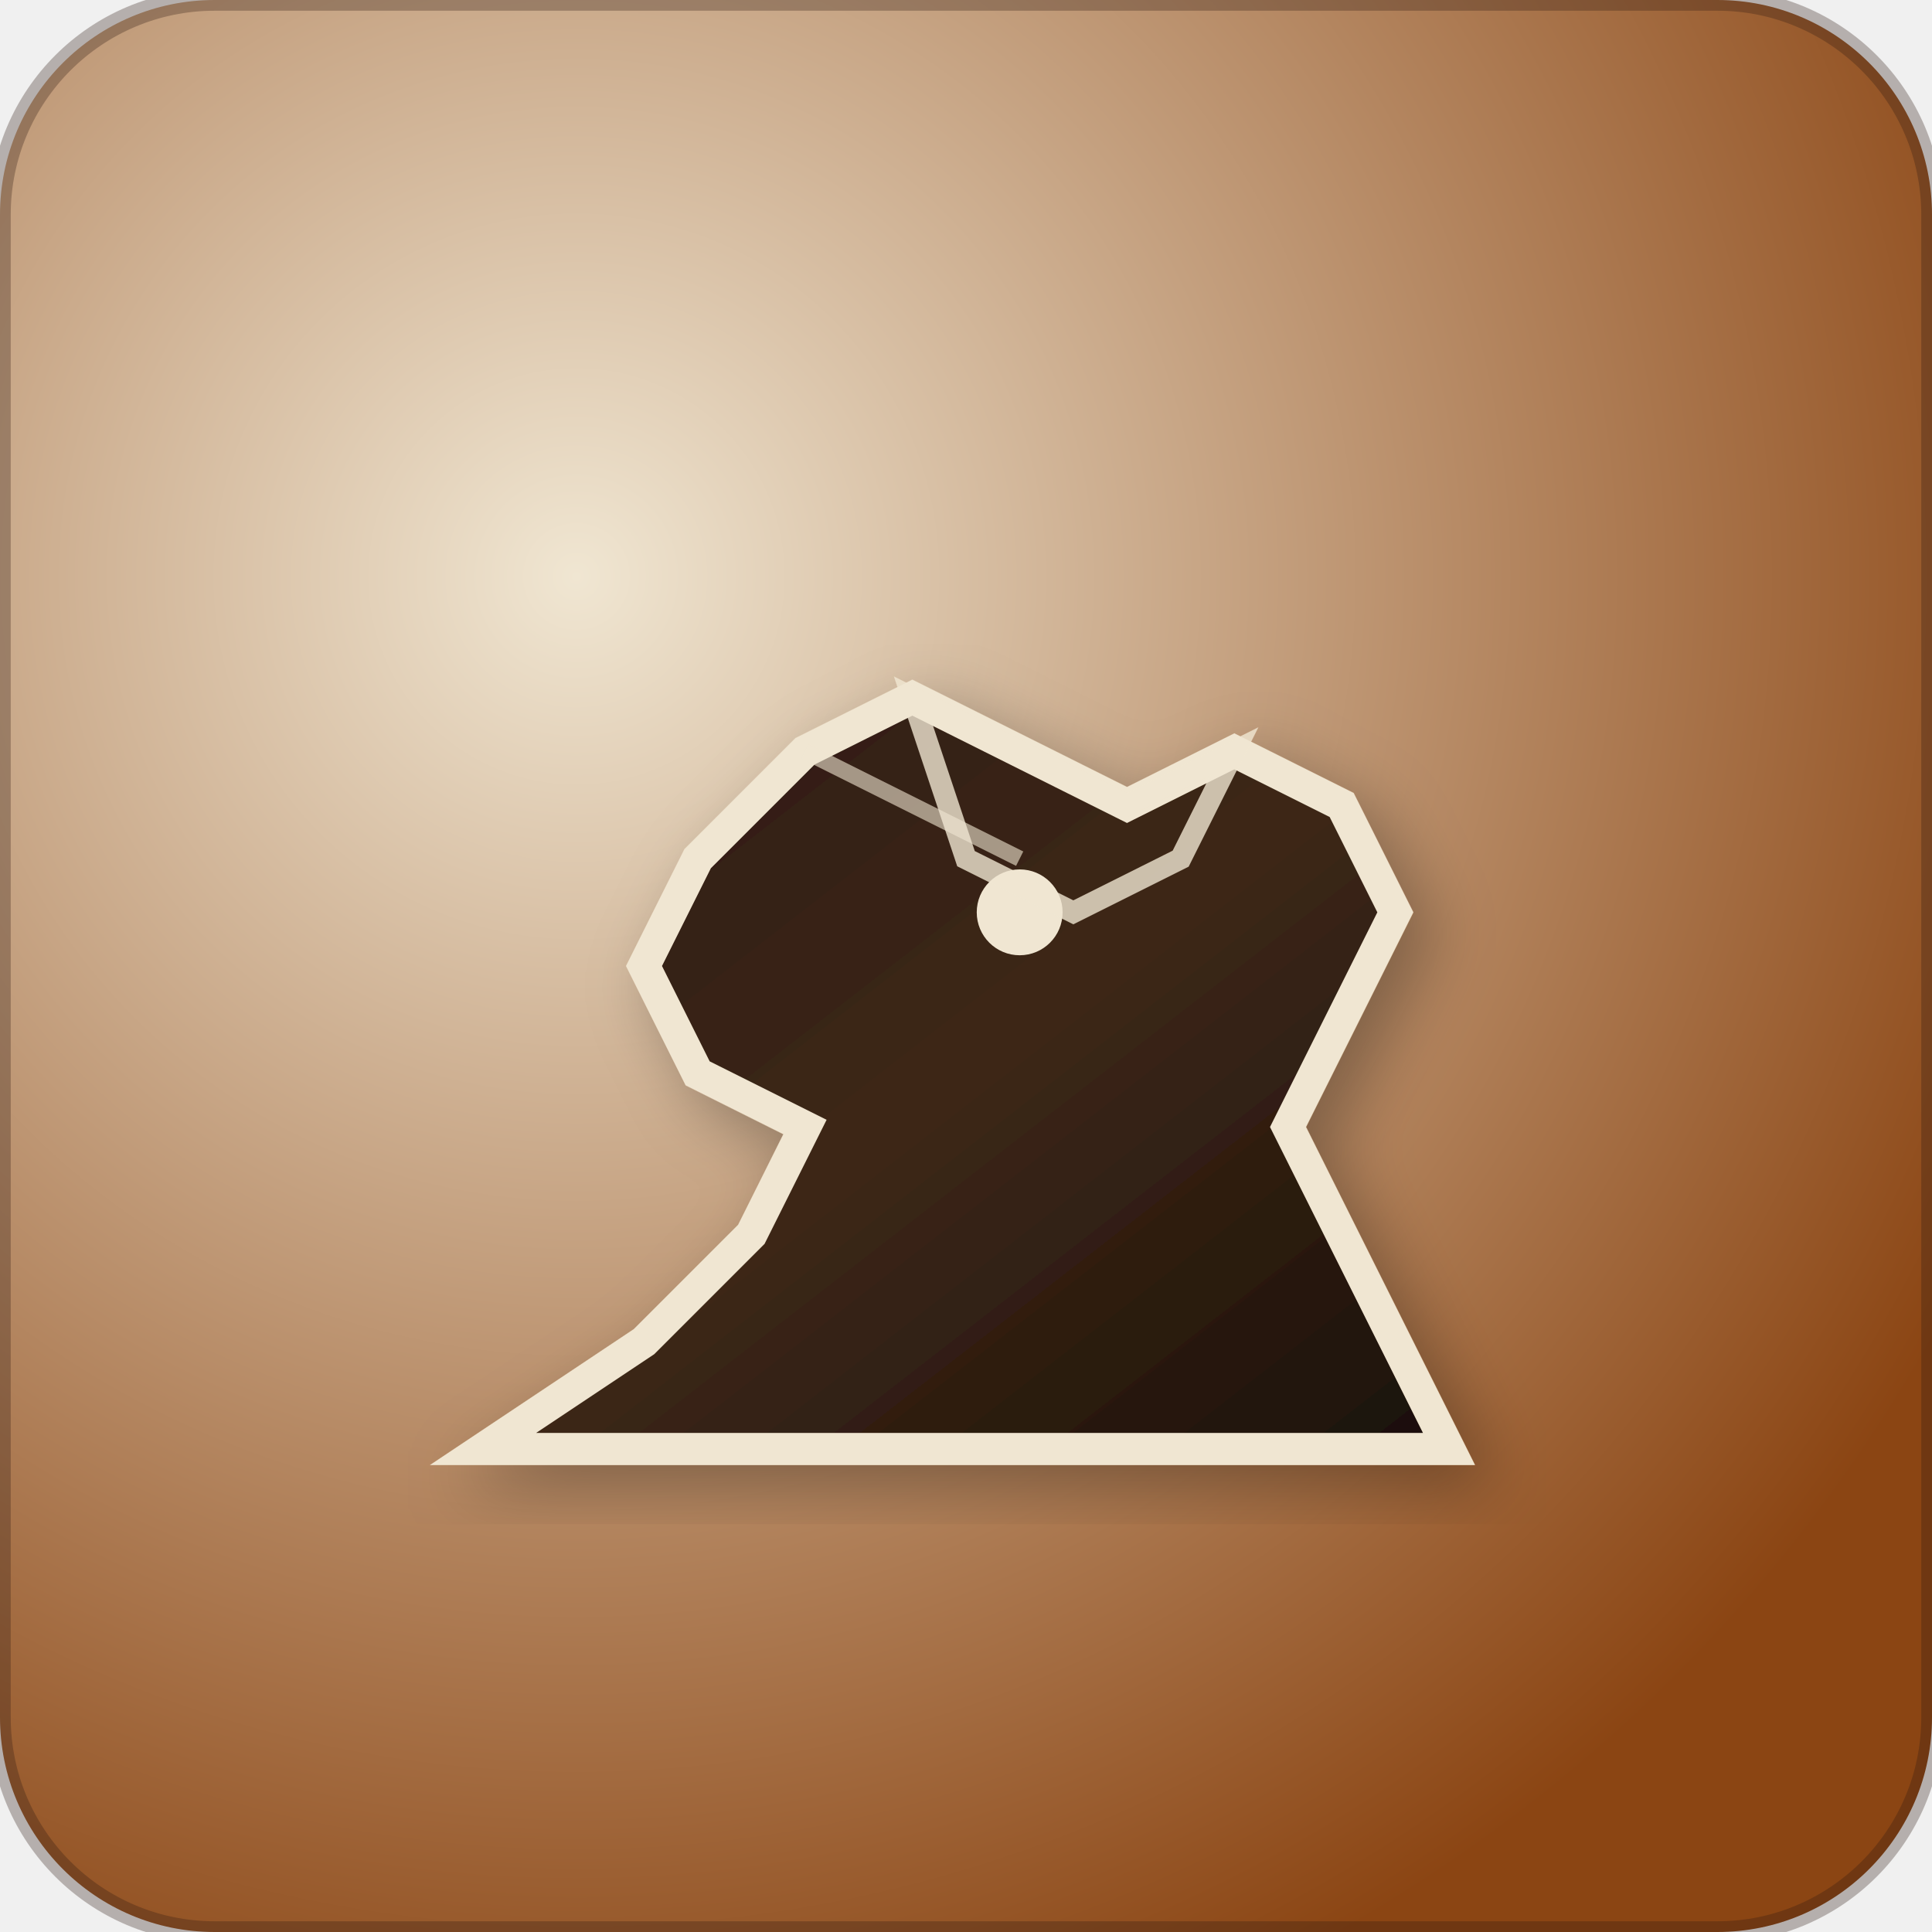
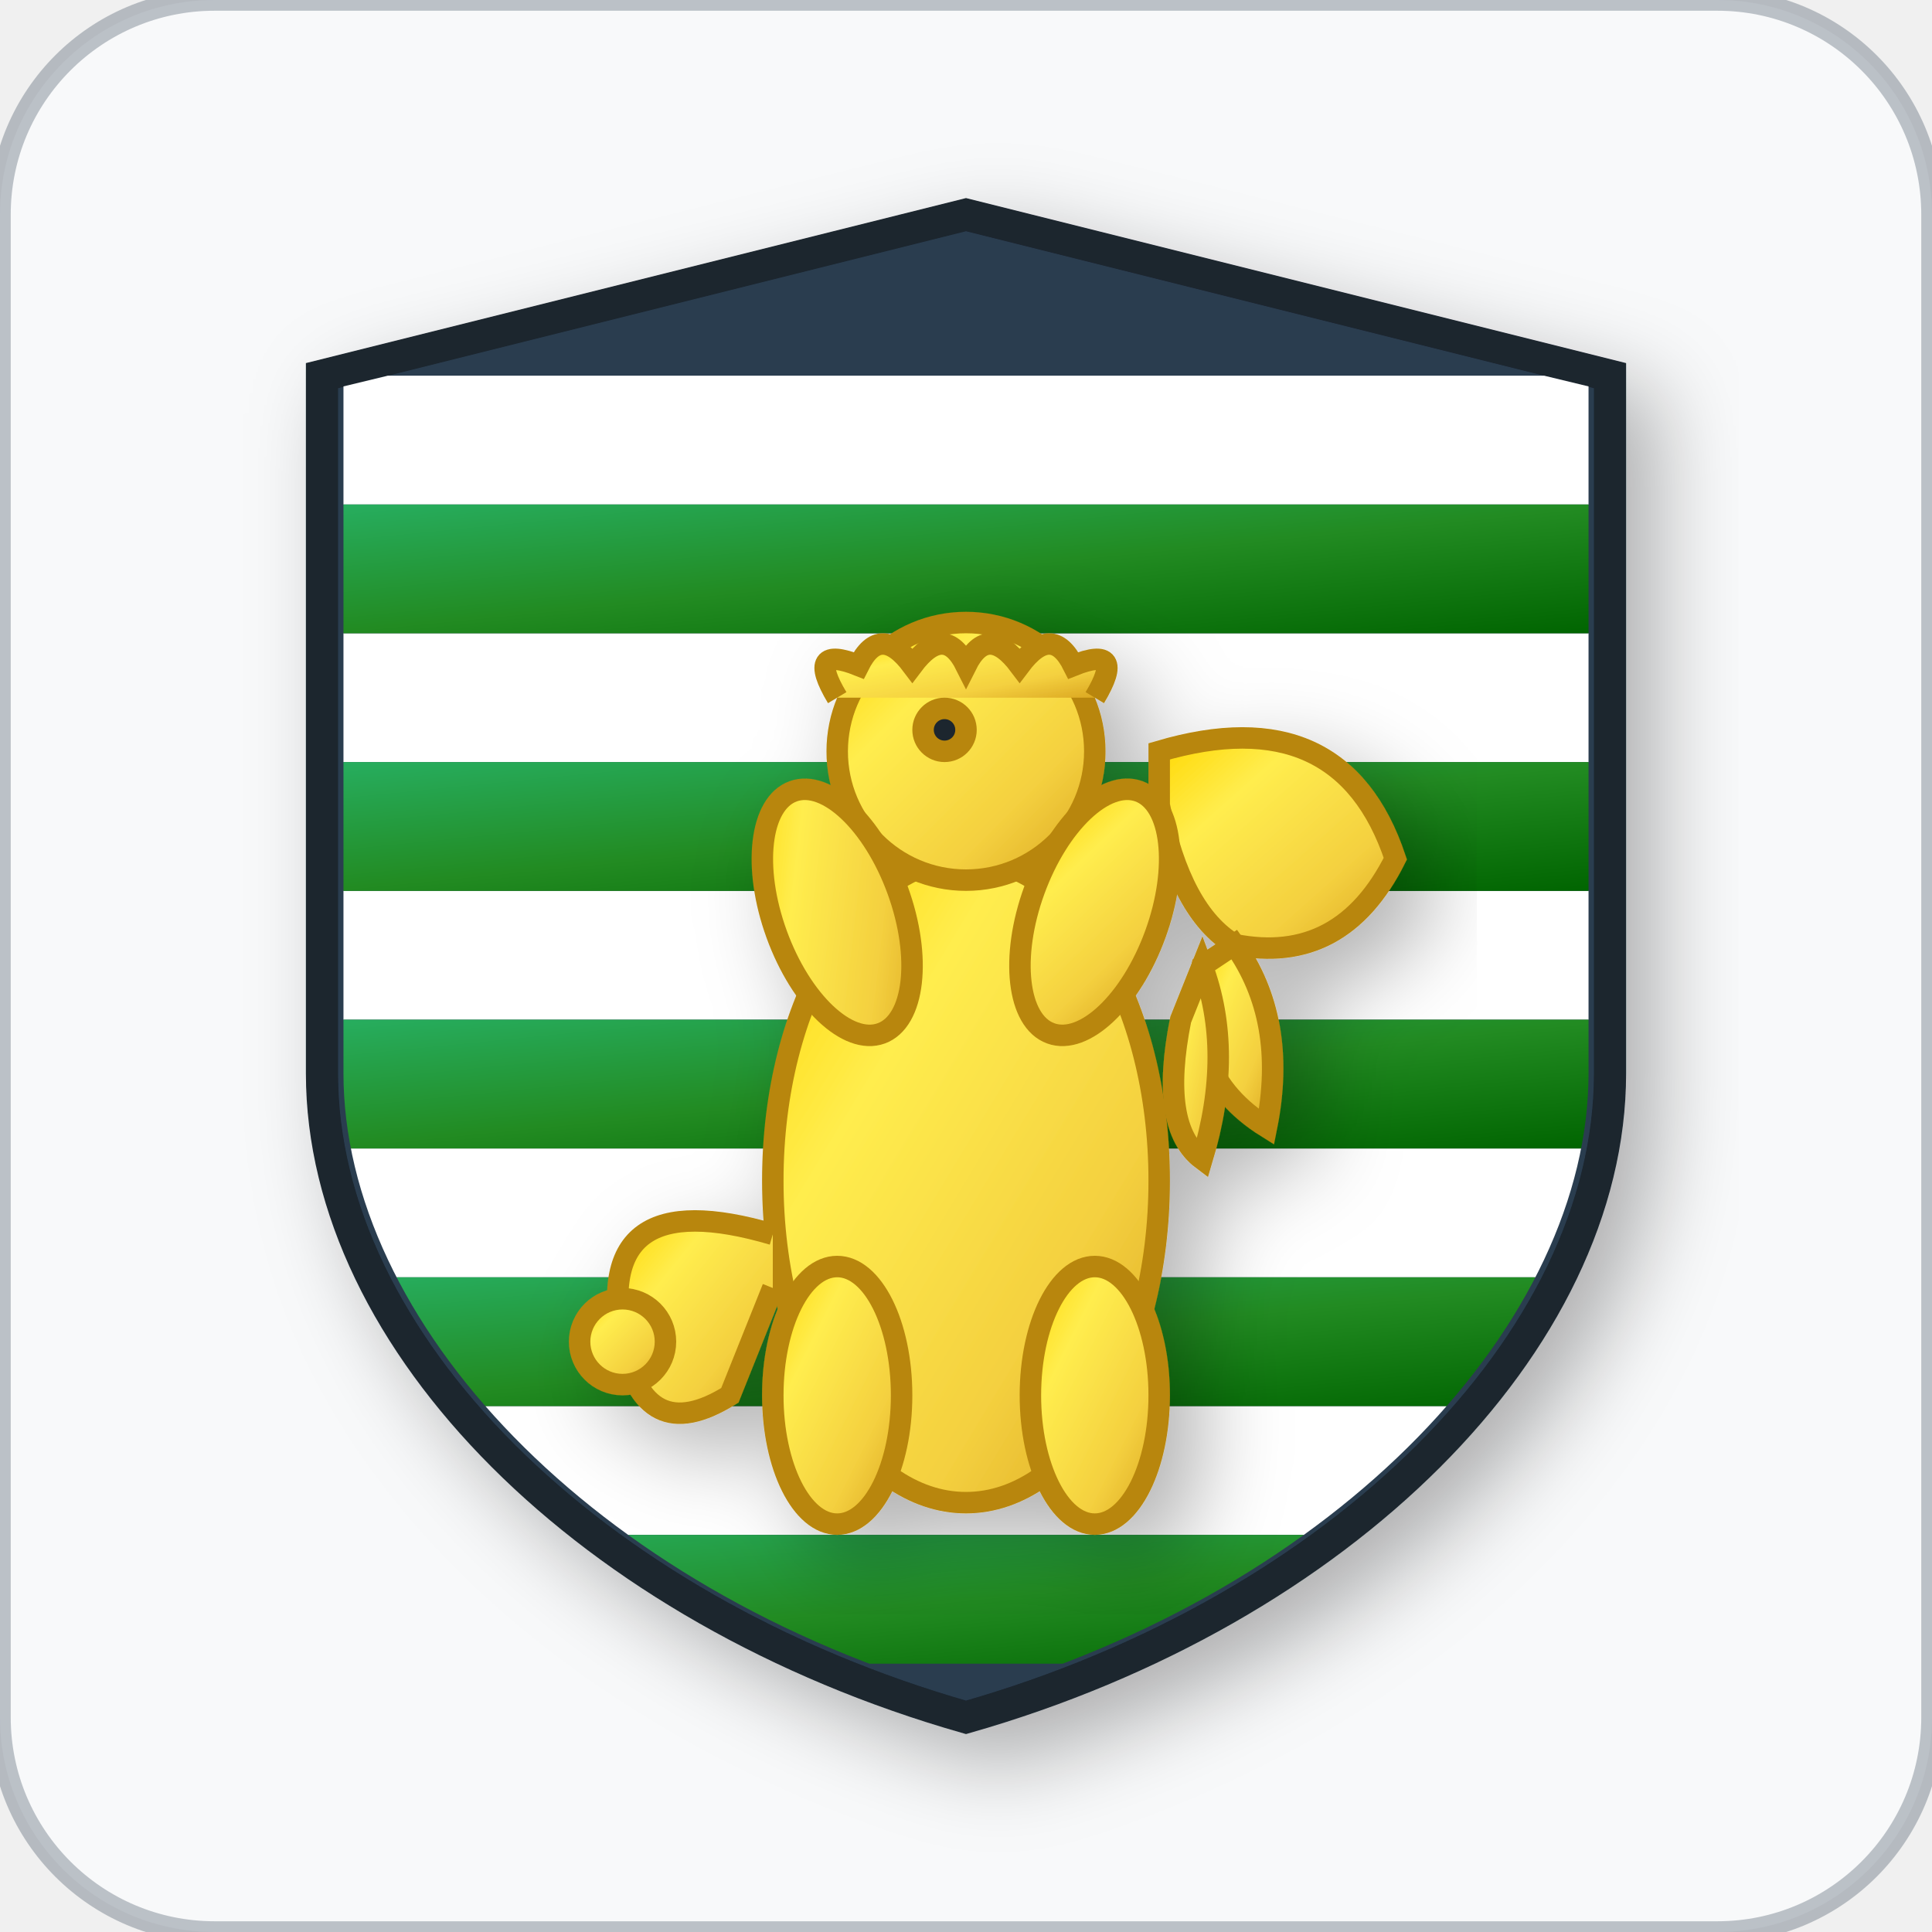
<svg xmlns="http://www.w3.org/2000/svg" viewBox="0 0 180 180" width="180" height="180">
  <defs>
-     <radialGradient id="bg180" cx="0.3" cy="0.3" r="0.8">
-       <stop offset="0%" style="stop-color:#f0e6d2;stop-opacity:1" />
-       <stop offset="100%" style="stop-color:#8b4513;stop-opacity:1" />
-     </radialGradient>
-     <linearGradient id="knight180" x1="0%" y1="0%" x2="100%" y2="100%">
-       <stop offset="0%" style="stop-color:#2c1810;stop-opacity:1" />
-       <stop offset="50%" style="stop-color:#3d2817;stop-opacity:1" />
-       <stop offset="100%" style="stop-color:#1a0f08;stop-opacity:1" />
+     <linearGradient id="gold180" x1="0%" y1="0%" x2="100%" y2="100%">
+       <stop offset="0%" style="stop-color:#ffd700;stop-opacity:1" />
+       <stop offset="30%" style="stop-color:#ffed4e;stop-opacity:1" />
+       <stop offset="70%" style="stop-color:#f4d03f;stop-opacity:1" />
+       <stop offset="100%" style="stop-color:#daa520;stop-opacity:1" />
    </linearGradient>
-     <filter id="shadow">
-       <feDropShadow dx="2" dy="2" stdDeviation="3" flood-opacity="0.3" />
+     <linearGradient id="green180" x1="0%" y1="0%" x2="100%" y2="100%">
+       <stop offset="0%" style="stop-color:#27ae60;stop-opacity:1" />
+       <stop offset="50%" style="stop-color:#228b22;stop-opacity:1" />
+       <stop offset="100%" style="stop-color:#006400;stop-opacity:1" />
+     </linearGradient>
+     <filter id="shadow180">
+       <feDropShadow dx="3" dy="3" stdDeviation="4" flood-opacity="0.3" />
    </filter>
  </defs>
-   <rect width="180" height="180" rx="20" ry="20" fill="url(#bg180)" />
-   <g filter="url(#shadow)">
-     <path d="M45 135 L135 135 L130 125 L125 115 L120 105 L125 95 L130 85 L125 75 L115 70 L105 75 L95 70 L85 65 L75 70 L65 80 L60 90 L65 100 L75 105 L70 115 L60 125 Z" fill="url(#knight180)" stroke="#f0e6d2" stroke-width="3" />
-     <circle cx="95" cy="85" r="4" fill="#f0e6d2" />
-     <path d="M85 65 L95 70 L105 75 L115 70 L110 80 L100 85 L90 80 Z" fill="none" stroke="#f0e6d2" stroke-width="2" opacity="0.8" />
-     <path d="M75 70 L85 75 L95 80" fill="none" stroke="#f0e6d2" stroke-width="1.5" opacity="0.6" />
+   <rect width="180" height="180" rx="20" ry="20" fill="#f8f9fa" />
+   <path d="M90 20 L150 35 L150 100 C150 125 125 150 90 160 C55 150 30 125 30 100 L30 35 Z" fill="#2c3e50" stroke="#1a252f" stroke-width="3" filter="url(#shadow180)" />
+   <defs>
+     <clipPath id="shield180">
+       <path d="M90 22 L148 36 L148 100 C148 123 125 148 90 158 C55 148 32 123 32 100 L32 36 Z" />
+     </clipPath>
+   </defs>
+   <g clip-path="url(#shield180)">
+     <rect x="30" y="35" width="120" height="12" fill="#ffffff" />
+     <rect x="30" y="59" width="120" height="12" fill="#ffffff" />
+     <rect x="30" y="83" width="120" height="12" fill="#ffffff" />
+     <rect x="30" y="107" width="120" height="12" fill="#ffffff" />
+     <rect x="30" y="131" width="120" height="12" fill="#ffffff" />
+     <rect x="30" y="47" width="120" height="12" fill="url(#green180)" />
+     <rect x="30" y="71" width="120" height="12" fill="url(#green180)" />
+     <rect x="30" y="95" width="120" height="12" fill="url(#green180)" />
+     <rect x="30" y="119" width="120" height="12" fill="url(#green180)" />
+     <rect x="30" y="143" width="120" height="12" fill="url(#green180)" />
+     <g fill="url(#gold180)" stroke="#b8860b" stroke-width="2" filter="url(#shadow180)">
+       <ellipse cx="90" cy="110" rx="18" ry="30" />
+       <circle cx="90" cy="70" r="12" />
+       <path d="M78 65 Q75 60 80 62 Q82 58 85 62 Q88 58 90 62 Q92 58 95 62 Q98 58 100 62 Q105 60 102 65" />
+       <path d="M108 70 Q125 65 130 80 Q125 90 115 88 Q110 85 108 75 Z" />
+       <path d="M115 88 Q120 95 118 105 Q110 100 112 90 Z" />
+       <path d="M112 90 Q115 98 112 108 Q108 105 110 95 Z" />
+       <ellipse cx="78" cy="85" rx="6" ry="12" transform="rotate(-20 78 85)" />
+       <ellipse cx="102" cy="85" rx="6" ry="12" transform="rotate(20 102 85)" />
+       <ellipse cx="78" cy="130" rx="6" ry="12" />
+       <ellipse cx="102" cy="130" rx="6" ry="12" />
+       <path d="M72 115 Q55 110 58 125 Q60 135 68 130 Q70 125 72 120" />
+       <circle cx="58" cy="125" r="4" />
+       <circle cx="88" cy="68" r="2" fill="#1a252f" />
+     </g>
  </g>
-   <rect width="180" height="180" rx="20" ry="20" fill="none" stroke="#2c1810" stroke-width="2" opacity="0.3" />
+   <rect width="180" height="180" rx="20" ry="20" fill="none" stroke="#2c3e50" stroke-width="2" opacity="0.3" />
</svg>
